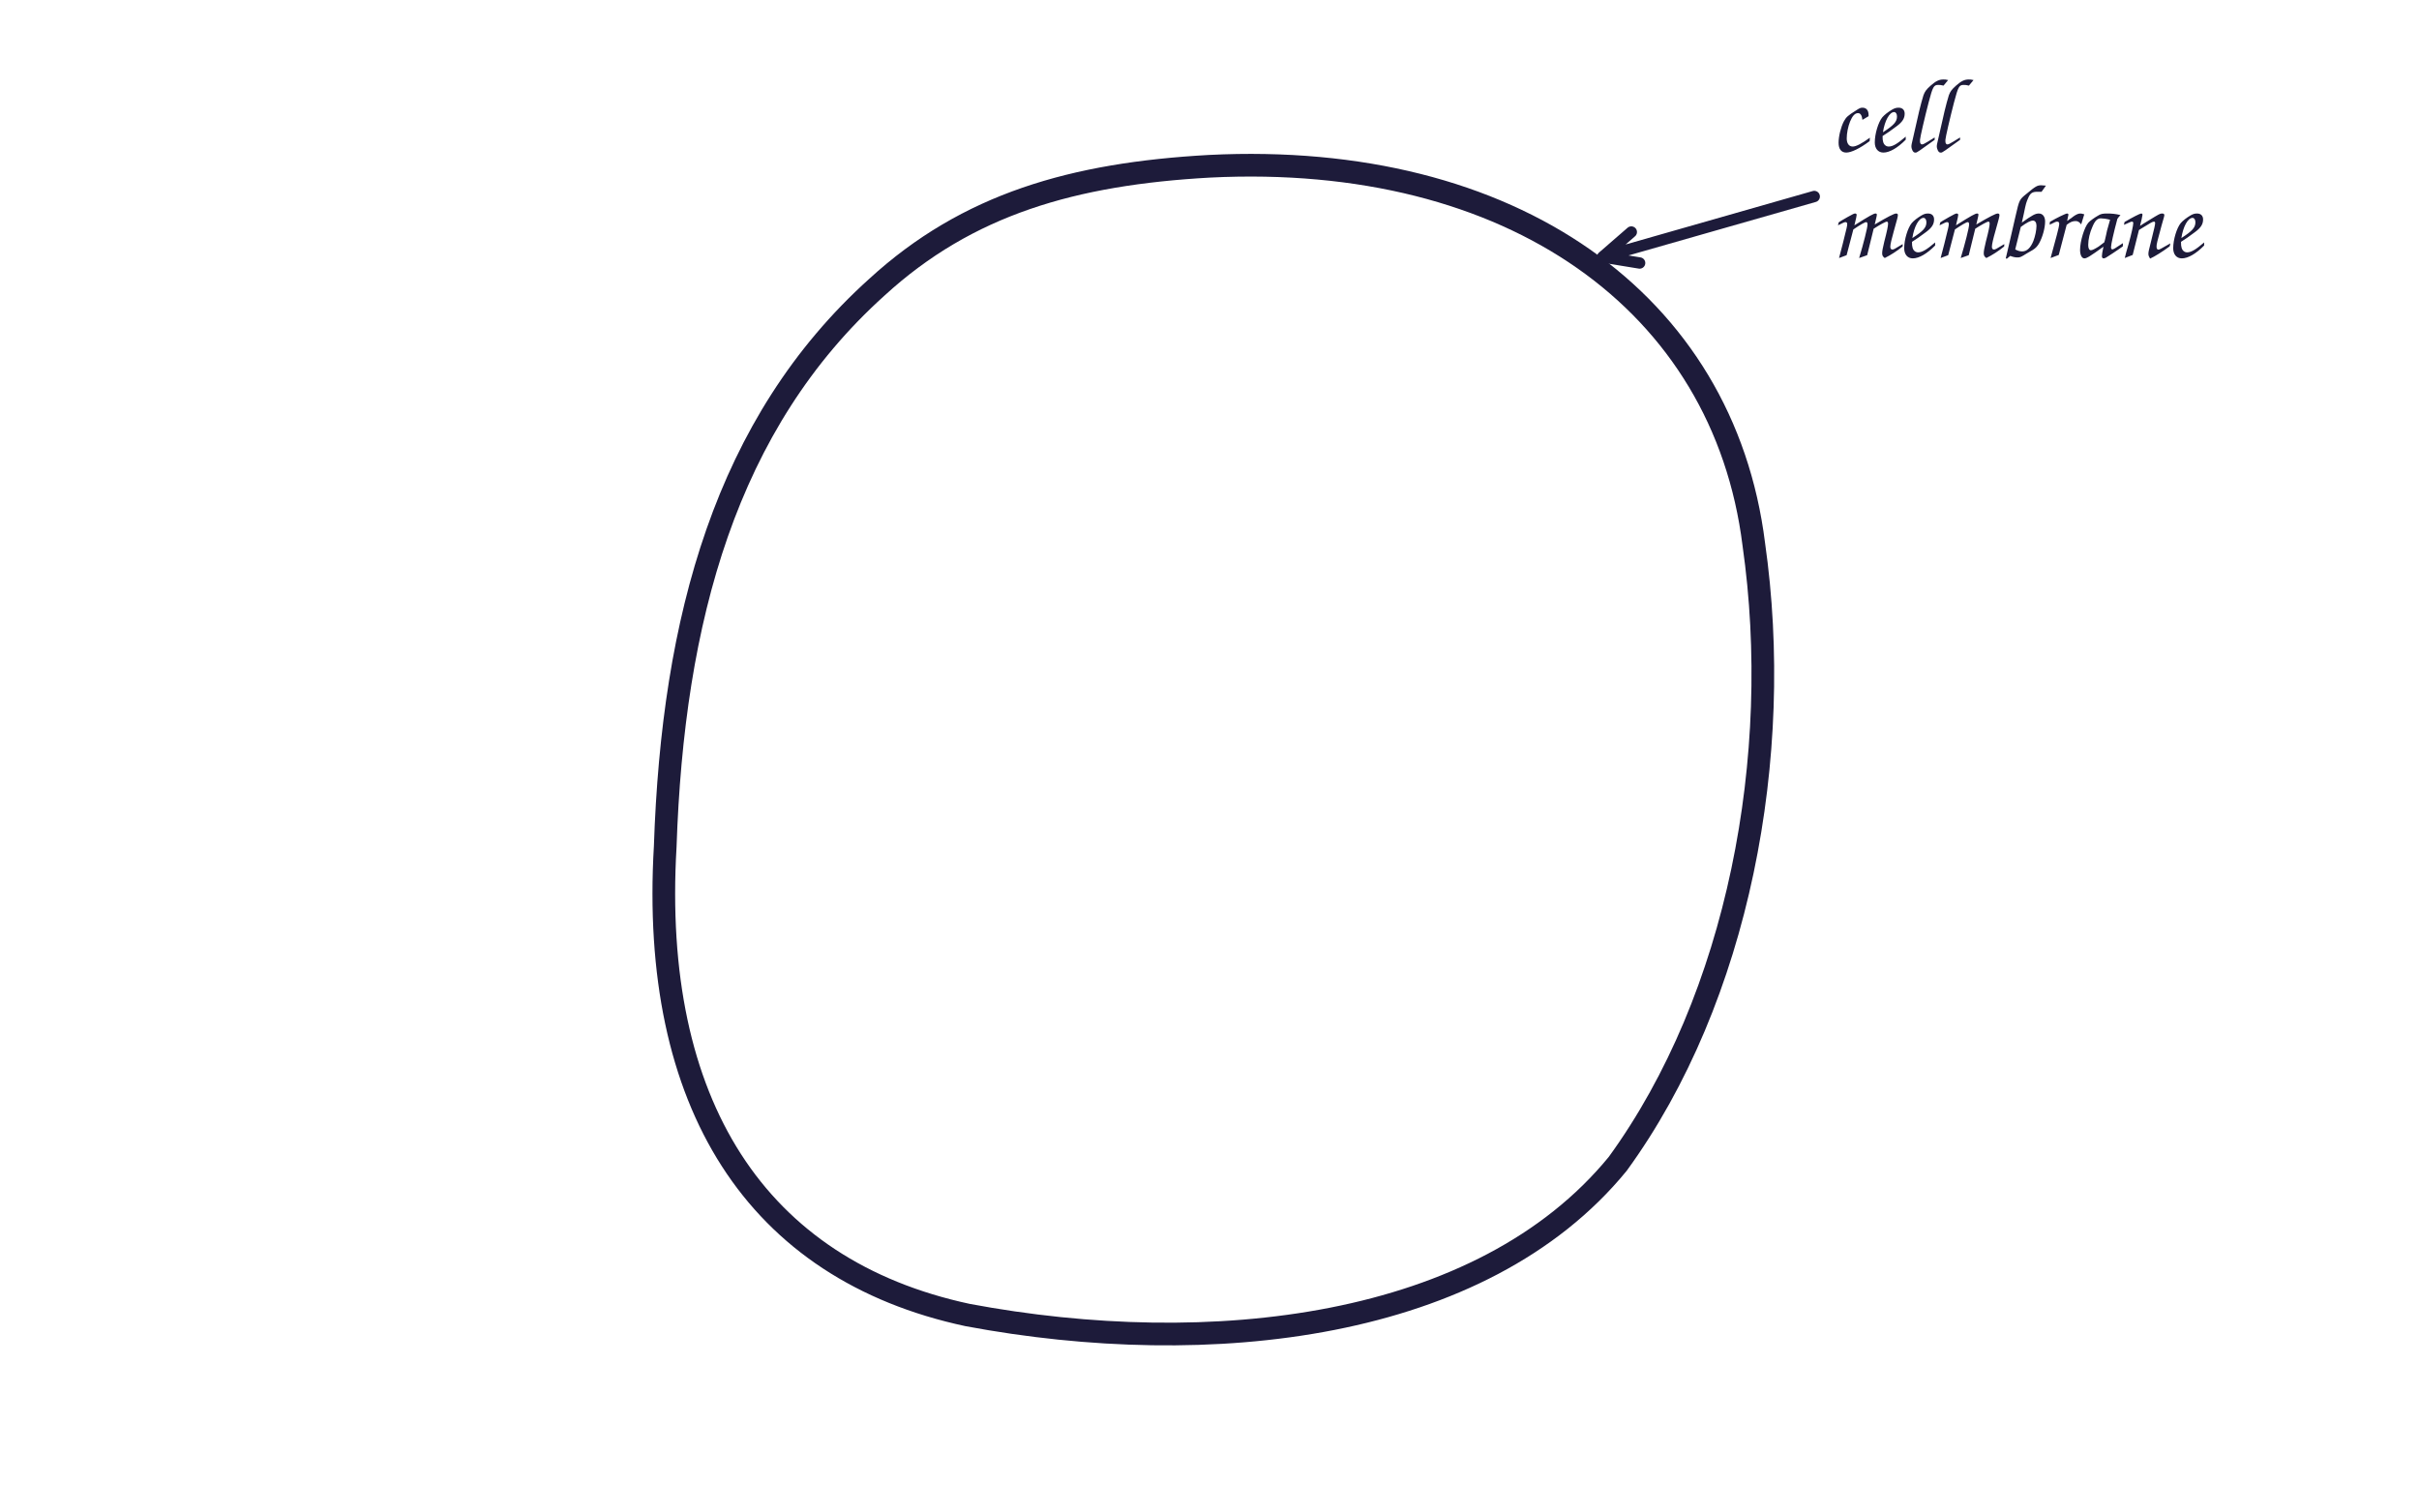
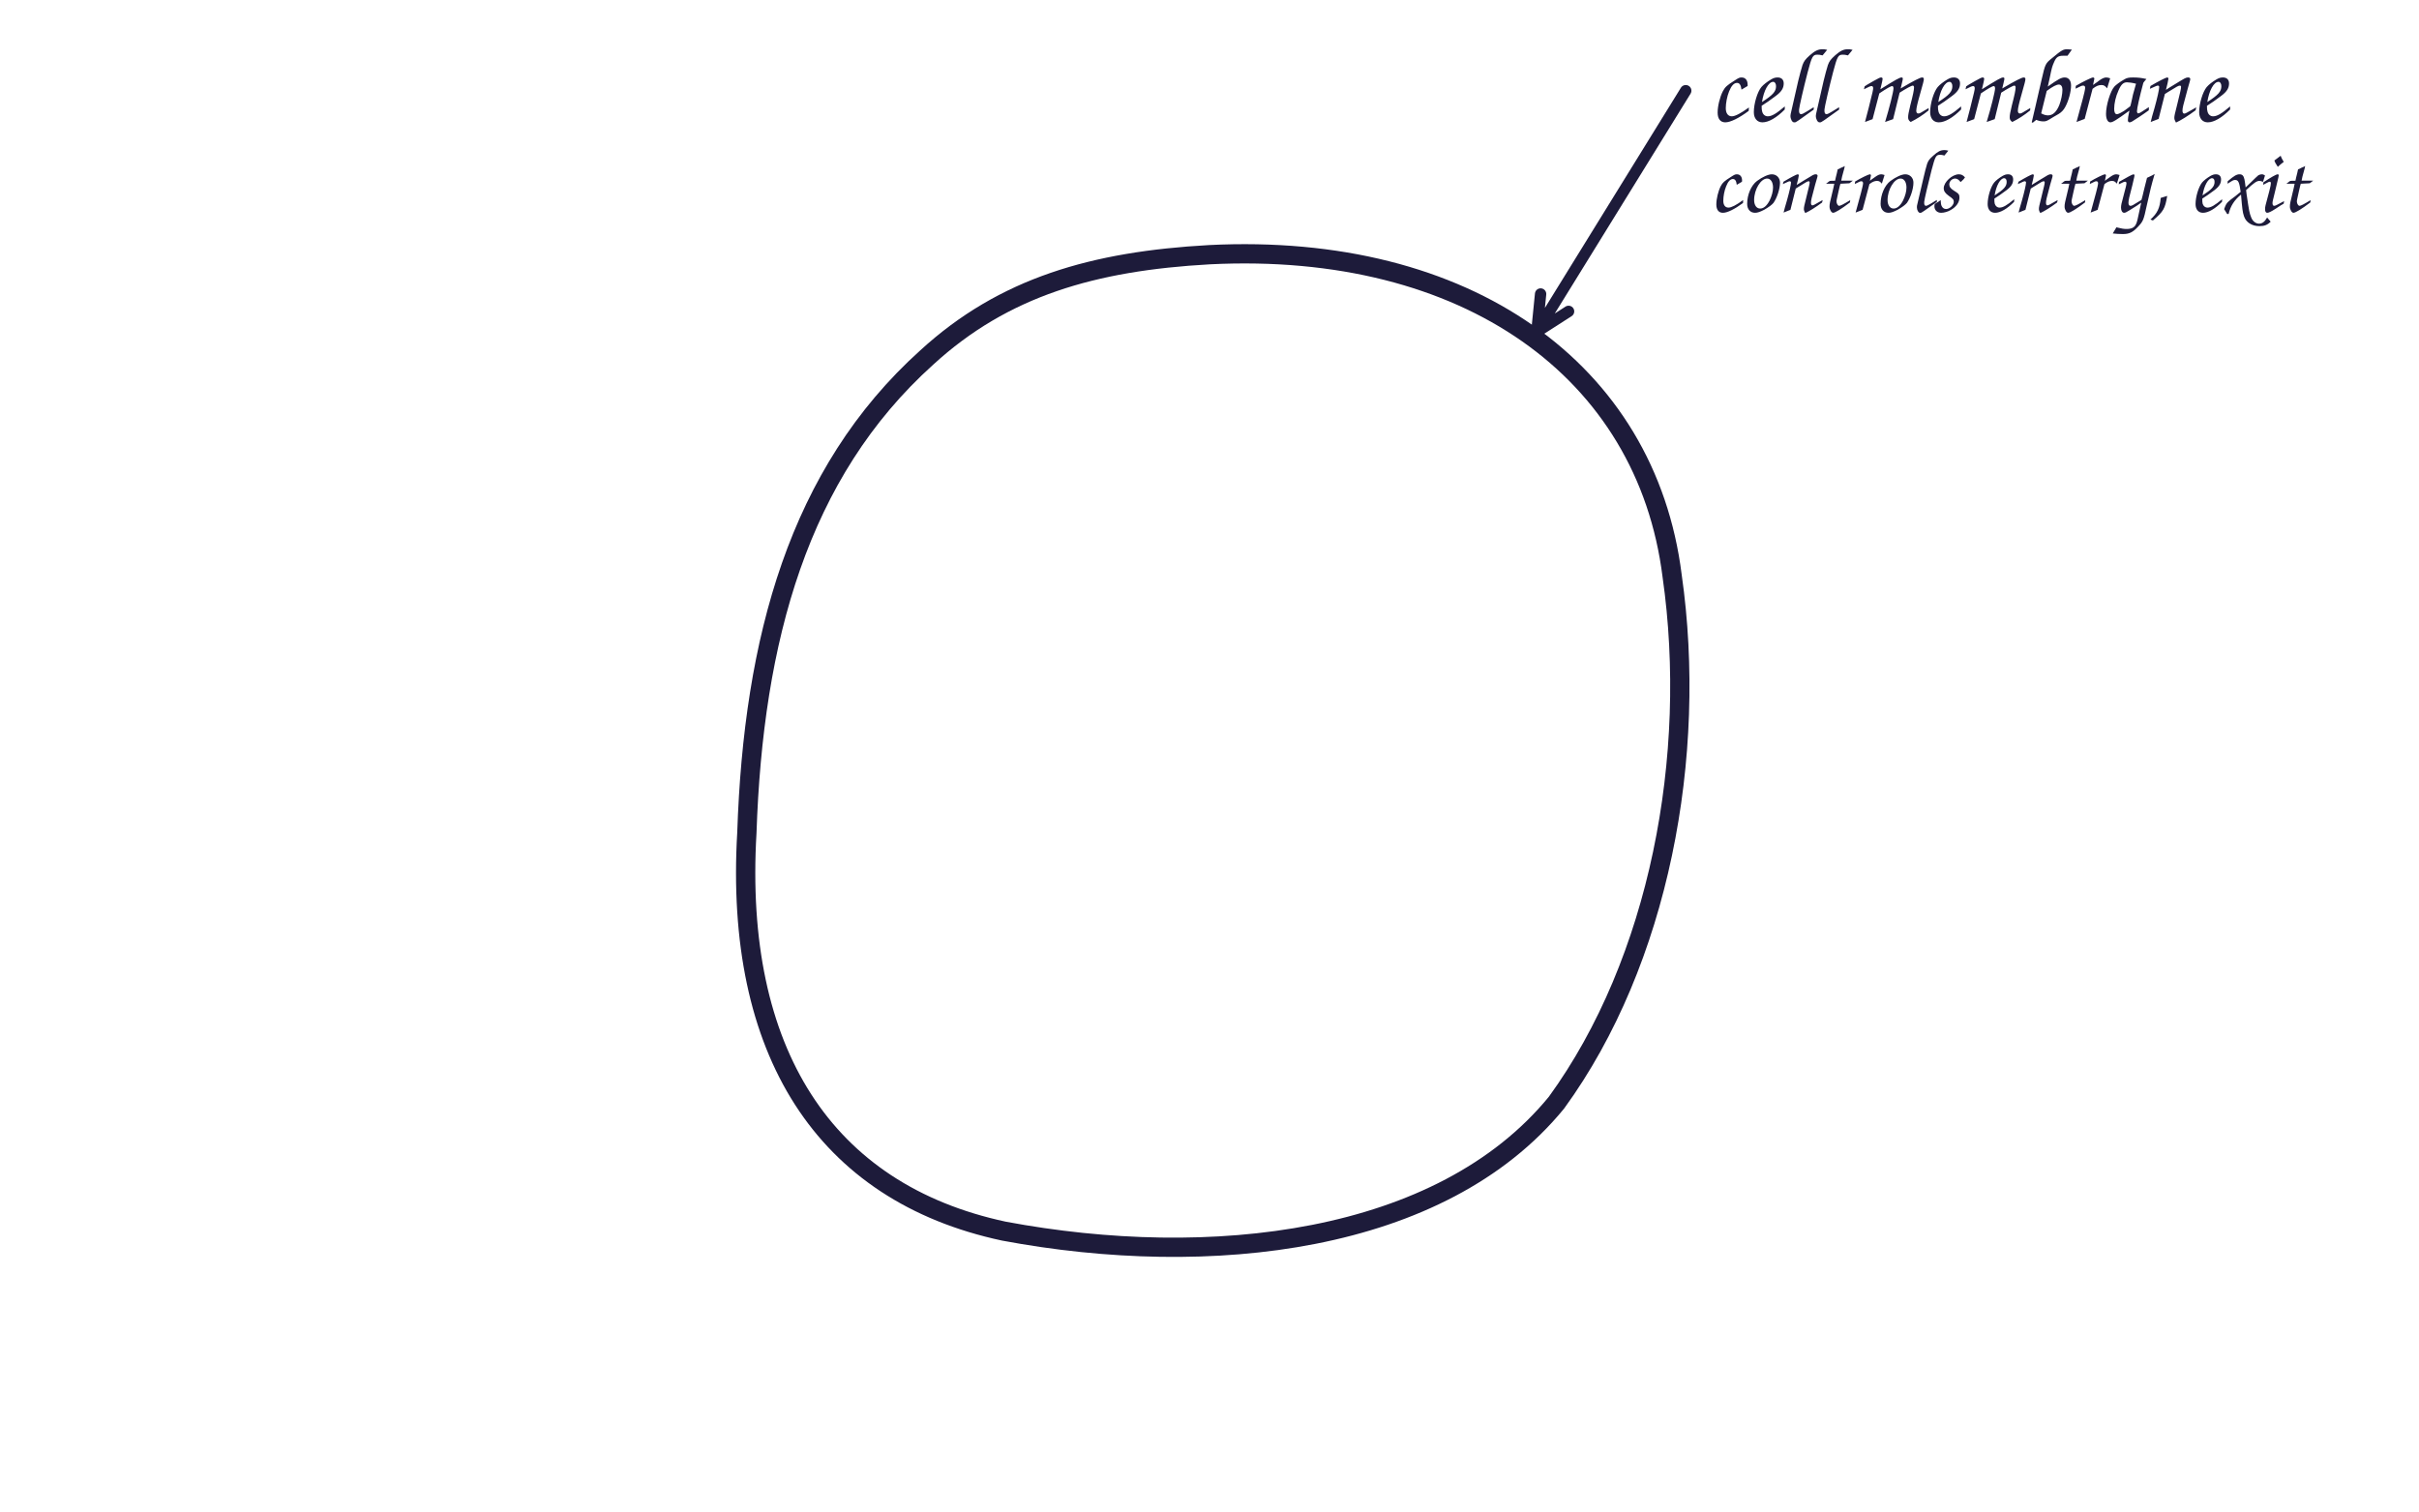
- <svg xmlns="http://www.w3.org/2000/svg" viewBox="0 0 320 200" width="320" height="200" aria-label="An animal cell drawn as in a textbook, built up part by part: an irregular rounded cell bounded by a thin cell membrane. Labels, each with an arrow to its part: cell membrane">
-   <path data-part="membrane" d="M160 22C200 20 228 40 232 72C236 100 230 132 214 154C196 176 160 180 128 174C100 168 86 146 88 112C89 82 96 56 116 38C128 27 142 23 160 22Z" fill="none" stroke="#1d1b3a" stroke-linecap="round" stroke-linejoin="round" stroke-width="3" />
-   <g font-family="Caveat, cursive" font-size="14" fill="#1d1b3a" text-anchor="start">
-     <text x="242" y="20">cell</text>
-     <text x="242" y="34">membrane</text>
+ <svg xmlns="http://www.w3.org/2000/svg" viewBox="0 0 320 200" width="320" height="200" aria-label="A textbook animal cell, built up part by part: a rounded cell inside a thin cell membrane. Coloured labels with arrows and jobs: cell membrane (controls entry and exit)">
+   <g transform="translate(24 15) scale(0.85)">
+     <path data-part="membrane" d="M160 22C200 20 228 40 232 72C236 100 230 132 214 154C196 176 160 180 128 174C100 168 86 146 88 112C89 82 96 56 116 38C128 27 142 23 160 22Z" fill="none" stroke="#1d1b3a" stroke-linecap="round" stroke-linejoin="round" stroke-width="3" />
  </g>
-   <path d="M240 26L212 34M216.9 34.8L212 34L215.8 30.7" fill="none" stroke="#1d1b3a" stroke-width="1.5" stroke-linecap="round" stroke-linejoin="round" />
+   <g font-family="Caveat, cursive" fill="#1d1b3a" text-anchor="start">
+     <text x="226" y="16" font-size="14">cell membrane</text>
+     <text x="226" y="28" font-size="12">controls entry, exit</text>
+   </g>
+   <path d="M223 12L203.3 43.9M207.5 41.2L203.3 43.9L203.8 38.9" fill="none" stroke="#1d1b3a" stroke-width="1.5" stroke-linecap="round" stroke-linejoin="round" />
</svg>
